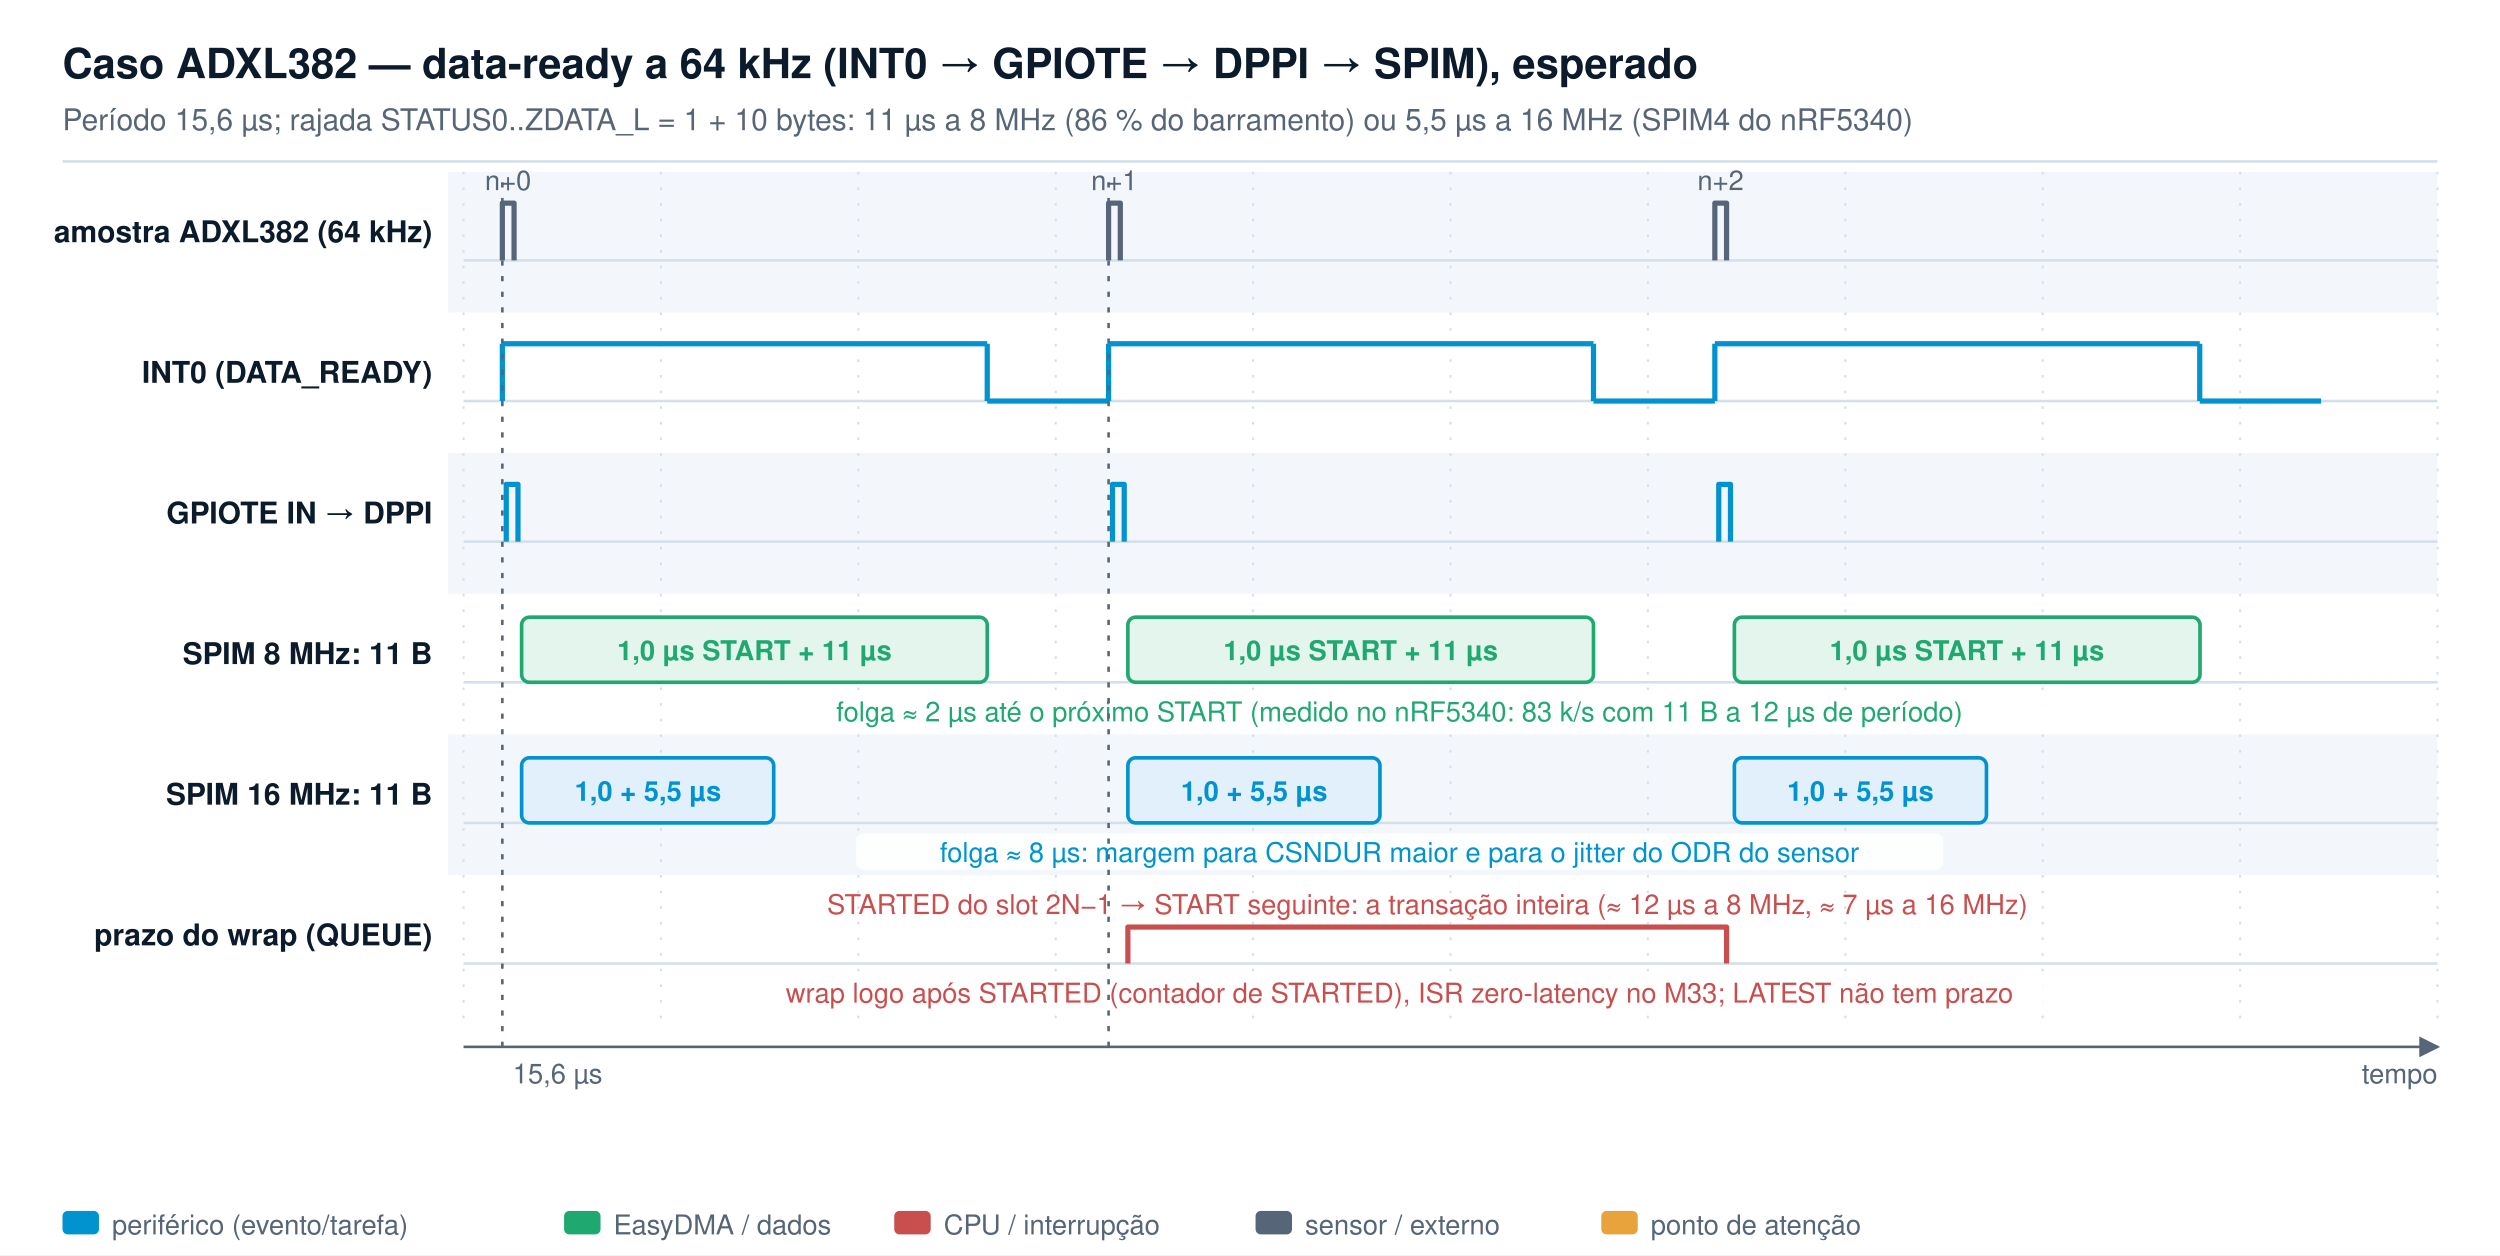
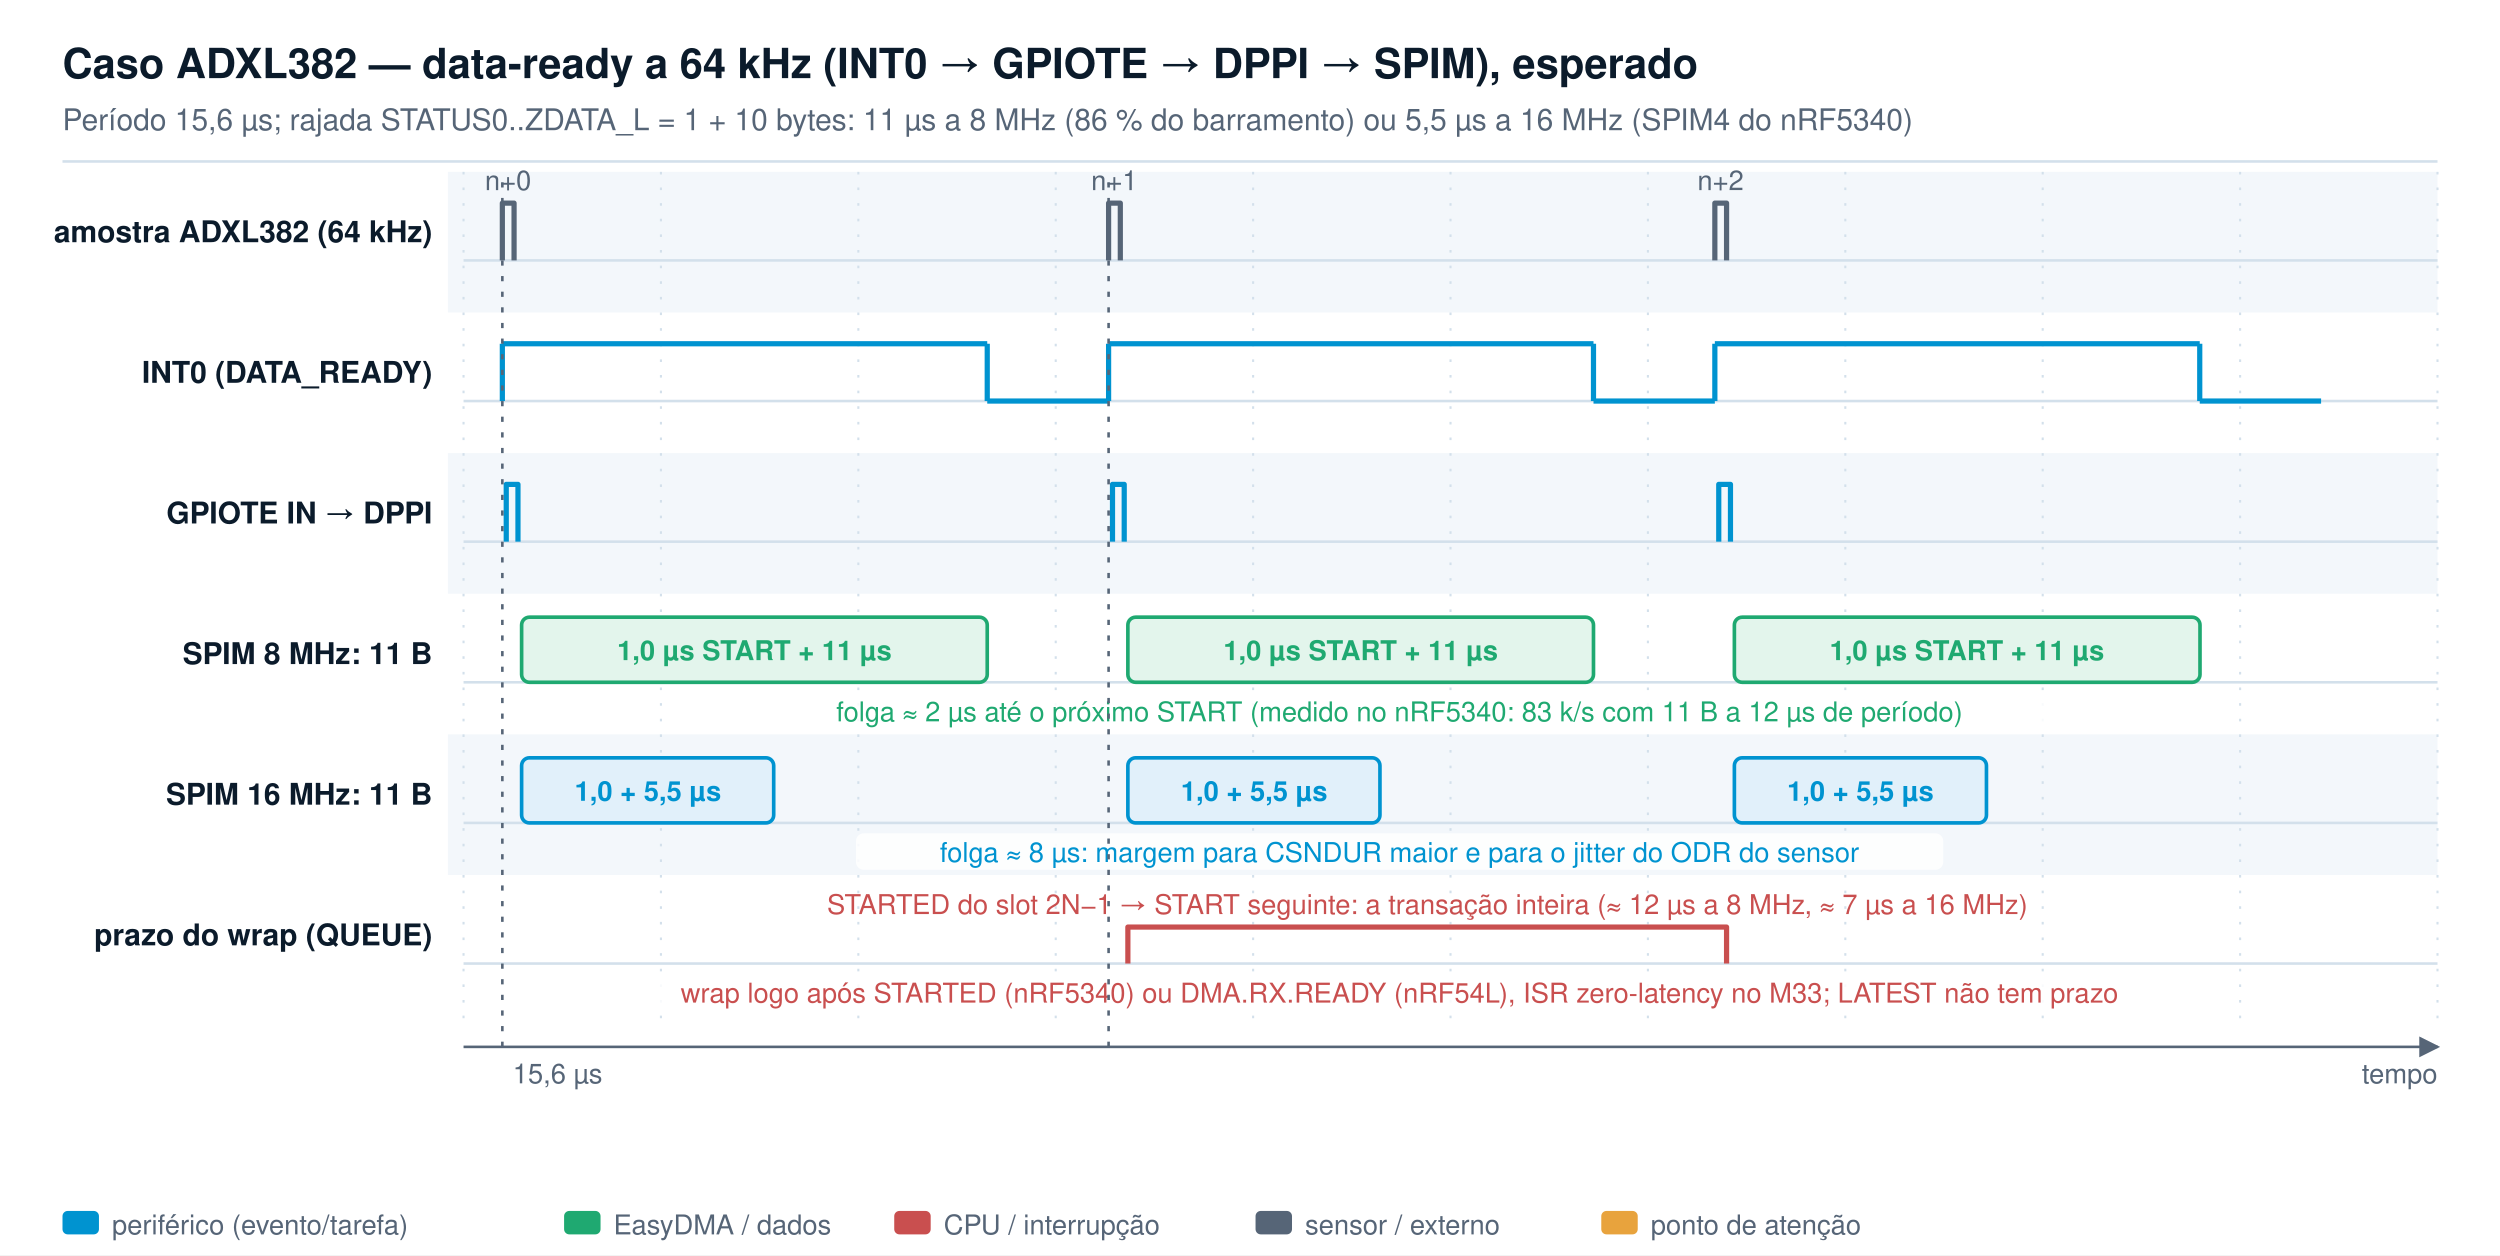
<svg xmlns="http://www.w3.org/2000/svg" width="960" height="482" viewBox="0 0 960 482">
  <defs>
    <marker id="arr" markerWidth="9" markerHeight="9" refX="7" refY="4.5" orient="auto" markerUnits="userSpaceOnUse">
      <path d="M0,0.5 L8,4.5 L0,8.5 z" fill="#566577" />
    </marker>
    <marker id="arr-blue" markerWidth="9" markerHeight="9" refX="7" refY="4.5" orient="auto" markerUnits="userSpaceOnUse">
      <path d="M0,0.5 L8,4.5 L0,8.5 z" fill="#0093D0" />
    </marker>
    <marker id="arr-green" markerWidth="9" markerHeight="9" refX="7" refY="4.5" orient="auto" markerUnits="userSpaceOnUse">
      <path d="M0,0.5 L8,4.5 L0,8.5 z" fill="#1FA971" />
    </marker>
    <marker id="arr-red" markerWidth="9" markerHeight="9" refX="7" refY="4.5" orient="auto" markerUnits="userSpaceOnUse">
      <path d="M0,0.5 L8,4.5 L0,8.5 z" fill="#C94F4F" />
    </marker>
    <filter id="shadow" x="-5%" y="-5%" width="110%" height="120%">
      <feDropShadow dx="0" dy="1.5" stdDeviation="1.5" flood-color="#00224E" flood-opacity="0.12" />
    </filter>
  </defs>
  <rect width="100%" height="100%" fill="white" />
  <text x="24" y="30" fill="#0B1B2B" font-family="Segoe UI, Helvetica Neue, Helvetica, Arial, sans-serif" font-size="16" font-weight="600">Caso ADXL382 — data-ready a 64 kHz (INT0 → GPIOTE → DPPI → SPIM), esperado</text>
  <text x="24" y="50" fill="#566577" font-family="Segoe UI, Helvetica Neue, Helvetica, Arial, sans-serif" font-size="11.5">Período 15,6 µs; rajada STATUS0..ZDATA_L = 1 + 10 bytes: 11 µs a 8 MHz (86 % do barramento) ou 5,5 µs a 16 MHz (SPIM4 do nRF5340)</text>
  <line x1="24" y1="62" x2="936" y2="62" stroke="#D3E0EB" stroke-width="1" />
  <rect x="172" y="66" width="764" height="54" fill="#F3F7FB" />
  <line x1="178" y1="100" x2="936" y2="100" stroke="#D3E0EB" stroke-width="1" />
  <text x="166" y="93" text-anchor="end" fill="#0B1B2B" font-family="Segoe UI, Helvetica Neue, Helvetica, Arial, sans-serif" font-size="11.5" font-weight="600">amostra ADXL382 (64 kHz)</text>
  <line x1="178" y1="154" x2="936" y2="154" stroke="#D3E0EB" stroke-width="1" />
  <text x="166" y="147" text-anchor="end" fill="#0B1B2B" font-family="Segoe UI, Helvetica Neue, Helvetica, Arial, sans-serif" font-size="11.5" font-weight="600">INT0 (DATA_READY)</text>
  <rect x="172" y="174" width="764" height="54" fill="#F3F7FB" />
  <line x1="178" y1="208" x2="936" y2="208" stroke="#D3E0EB" stroke-width="1" />
  <text x="166" y="201" text-anchor="end" fill="#0B1B2B" font-family="Segoe UI, Helvetica Neue, Helvetica, Arial, sans-serif" font-size="11.5" font-weight="600">GPIOTE IN → DPPI</text>
  <line x1="178" y1="262" x2="936" y2="262" stroke="#D3E0EB" stroke-width="1" />
  <text x="166" y="255" text-anchor="end" fill="#0B1B2B" font-family="Segoe UI, Helvetica Neue, Helvetica, Arial, sans-serif" font-size="11.5" font-weight="600">SPIM 8 MHz: 11 B</text>
  <rect x="172" y="282" width="764" height="54" fill="#F3F7FB" />
  <line x1="178" y1="316" x2="936" y2="316" stroke="#D3E0EB" stroke-width="1" />
  <text x="166" y="309" text-anchor="end" fill="#0B1B2B" font-family="Segoe UI, Helvetica Neue, Helvetica, Arial, sans-serif" font-size="11.5" font-weight="600">SPIM 16 MHz: 11 B</text>
  <line x1="178" y1="370" x2="936" y2="370" stroke="#D3E0EB" stroke-width="1" />
  <text x="166" y="363" text-anchor="end" fill="#0B1B2B" font-family="Segoe UI, Helvetica Neue, Helvetica, Arial, sans-serif" font-size="11.5" font-weight="600">prazo do wrap (QUEUE)</text>
  <line x1="178.0" y1="66" x2="178.0" y2="394" stroke="#D3E0EB" stroke-width="0.8" stroke-dasharray="1 5" />
  <line x1="253.8" y1="66" x2="253.8" y2="394" stroke="#D3E0EB" stroke-width="0.8" stroke-dasharray="1 5" />
  <line x1="329.6" y1="66" x2="329.6" y2="394" stroke="#D3E0EB" stroke-width="0.8" stroke-dasharray="1 5" />
  <line x1="405.4" y1="66" x2="405.4" y2="394" stroke="#D3E0EB" stroke-width="0.8" stroke-dasharray="1 5" />
  <line x1="481.2" y1="66" x2="481.2" y2="394" stroke="#D3E0EB" stroke-width="0.8" stroke-dasharray="1 5" />
  <line x1="557.0" y1="66" x2="557.0" y2="394" stroke="#D3E0EB" stroke-width="0.8" stroke-dasharray="1 5" />
  <line x1="632.8" y1="66" x2="632.8" y2="394" stroke="#D3E0EB" stroke-width="0.8" stroke-dasharray="1 5" />
  <line x1="708.6" y1="66" x2="708.6" y2="394" stroke="#D3E0EB" stroke-width="0.8" stroke-dasharray="1 5" />
  <line x1="784.4" y1="66" x2="784.4" y2="394" stroke="#D3E0EB" stroke-width="0.8" stroke-dasharray="1 5" />
  <line x1="860.2" y1="66" x2="860.2" y2="394" stroke="#D3E0EB" stroke-width="0.8" stroke-dasharray="1 5" />
  <line x1="936.0" y1="66" x2="936.0" y2="394" stroke="#D3E0EB" stroke-width="0.8" stroke-dasharray="1 5" />
  <path d="M192.9,100.0 V78.0 H197.4 V100.0" fill="none" stroke="#566577" stroke-width="2" stroke-linejoin="round" />
  <text x="195.1" y="73.0" fill="#566577" text-anchor="middle" font-family="Segoe UI, Helvetica Neue, Helvetica, Arial, sans-serif" font-size="10.5">n+0</text>
  <line x1="192.9" y1="154.0" x2="192.9" y2="132.0" stroke="#0093D0" stroke-width="2" />
  <line x1="192.9" y1="132.0" x2="379.1" y2="132.0" stroke="#0093D0" stroke-width="2" />
  <line x1="379.1" y1="154.0" x2="379.1" y2="132.0" stroke="#0093D0" stroke-width="2" />
  <line x1="379.1" y1="154.0" x2="425.7" y2="154.0" stroke="#0093D0" stroke-width="2" />
  <path d="M194.4,208.0 V186.0 H198.9 V208.0" fill="none" stroke="#0093D0" stroke-width="2" stroke-linejoin="round" />
  <rect x="200.3" y="237.0" width="178.8" height="25" rx="3" fill="#E3F5EC" stroke="#1FA971" stroke-width="1.4" />
  <text x="289.7" y="253.5" fill="#1FA971" text-anchor="middle" font-family="Segoe UI, Helvetica Neue, Helvetica, Arial, sans-serif" font-size="10.5" font-weight="600">1,0 µs START + 11 µs</text>
  <rect x="200.3" y="291.0" width="96.8" height="25" rx="3" fill="#E1F0FA" stroke="#0093D0" stroke-width="1.4" />
  <text x="248.8" y="307.5" fill="#0093D0" text-anchor="middle" font-family="Segoe UI, Helvetica Neue, Helvetica, Arial, sans-serif" font-size="10.5" font-weight="600">1,0 + 5,5 µs</text>
  <path d="M425.7,100.0 V78.0 H430.2 V100.0" fill="none" stroke="#566577" stroke-width="2" stroke-linejoin="round" />
  <text x="427.9" y="73.0" fill="#566577" text-anchor="middle" font-family="Segoe UI, Helvetica Neue, Helvetica, Arial, sans-serif" font-size="10.5">n+1</text>
  <line x1="425.7" y1="154.0" x2="425.7" y2="132.0" stroke="#0093D0" stroke-width="2" />
  <line x1="425.7" y1="132.0" x2="611.9" y2="132.0" stroke="#0093D0" stroke-width="2" />
  <line x1="611.9" y1="154.0" x2="611.9" y2="132.0" stroke="#0093D0" stroke-width="2" />
  <line x1="611.9" y1="154.0" x2="658.5" y2="154.0" stroke="#0093D0" stroke-width="2" />
  <path d="M427.2,208.0 V186.0 H431.7 V208.0" fill="none" stroke="#0093D0" stroke-width="2" stroke-linejoin="round" />
  <rect x="433.1" y="237.0" width="178.8" height="25" rx="3" fill="#E3F5EC" stroke="#1FA971" stroke-width="1.4" />
  <text x="522.5" y="253.5" fill="#1FA971" text-anchor="middle" font-family="Segoe UI, Helvetica Neue, Helvetica, Arial, sans-serif" font-size="10.5" font-weight="600">1,0 µs START + 11 µs</text>
  <rect x="433.1" y="291.0" width="96.8" height="25" rx="3" fill="#E1F0FA" stroke="#0093D0" stroke-width="1.4" />
  <text x="481.6" y="307.5" fill="#0093D0" text-anchor="middle" font-family="Segoe UI, Helvetica Neue, Helvetica, Arial, sans-serif" font-size="10.5" font-weight="600">1,0 + 5,5 µs</text>
  <path d="M658.5,100.0 V78.0 H663.0 V100.0" fill="none" stroke="#566577" stroke-width="2" stroke-linejoin="round" />
  <text x="660.7" y="73.0" fill="#566577" text-anchor="middle" font-family="Segoe UI, Helvetica Neue, Helvetica, Arial, sans-serif" font-size="10.5">n+2</text>
  <line x1="658.5" y1="154.0" x2="658.5" y2="132.0" stroke="#0093D0" stroke-width="2" />
  <line x1="658.5" y1="132.0" x2="844.7" y2="132.0" stroke="#0093D0" stroke-width="2" />
  <line x1="844.7" y1="154.0" x2="844.7" y2="132.0" stroke="#0093D0" stroke-width="2" />
  <line x1="844.7" y1="154.0" x2="891.3" y2="154.0" stroke="#0093D0" stroke-width="2" />
  <path d="M660.0,208.0 V186.0 H664.5 V208.0" fill="none" stroke="#0093D0" stroke-width="2" stroke-linejoin="round" />
  <rect x="666.0" y="237.0" width="178.8" height="25" rx="3" fill="#E3F5EC" stroke="#1FA971" stroke-width="1.4" />
  <text x="755.3" y="253.5" fill="#1FA971" text-anchor="middle" font-family="Segoe UI, Helvetica Neue, Helvetica, Arial, sans-serif" font-size="10.5" font-weight="600">1,0 µs START + 11 µs</text>
  <rect x="666.0" y="291.0" width="96.8" height="25" rx="3" fill="#E1F0FA" stroke="#0093D0" stroke-width="1.4" />
  <text x="714.4" y="307.5" fill="#0093D0" text-anchor="middle" font-family="Segoe UI, Helvetica Neue, Helvetica, Arial, sans-serif" font-size="10.5" font-weight="600">1,0 + 5,5 µs</text>
  <rect x="279.4" y="266" width="516.0" height="14" rx="3" fill="white" opacity="0.85" />
  <text x="537.4" y="277.0" fill="#1FA971" text-anchor="middle" font-family="Segoe UI, Helvetica Neue, Helvetica, Arial, sans-serif" font-size="10.5">folga ≈ 2 µs até o próximo START (medido no nRF5340: 83 k/s com 11 B a 12 µs de período)</text>
  <rect x="328.7" y="320" width="417.5" height="14" rx="3" fill="white" opacity="0.85" />
  <text x="537.4" y="331.0" fill="#0093D0" text-anchor="middle" font-family="Segoe UI, Helvetica Neue, Helvetica, Arial, sans-serif" font-size="10.5">folga ≈ 8 µs: margem para CSNDUR maior e para o jitter do ODR do sensor</text>
  <path d="M433.1,370.0 V356.0 H663.0 V370.0" fill="none" stroke="#C94F4F" stroke-width="2" stroke-linejoin="round" />
  <text x="548.1" y="351.0" fill="#C94F4F" text-anchor="middle" font-family="Segoe UI, Helvetica Neue, Helvetica, Arial, sans-serif" font-size="10.5">STARTED do slot 2N−1 → START seguinte: a transação inteira (≈ 12 µs a 8 MHz, ≈ 7 µs a 16 MHz)</text>
-   <rect x="270.7" y="374" width="533.4" height="14" rx="3" fill="white" opacity="0.85" />
-   <text x="537.4" y="385.0" fill="#C94F4F" text-anchor="middle" font-family="Segoe UI, Helvetica Neue, Helvetica, Arial, sans-serif" font-size="10.5">wrap logo após STARTED (contador de STARTED), ISR zero-latency no M33; LATEST não tem prazo</text>
+   <rect x="233.1" y="374" width="608.8" height="14" rx="3" fill="white" opacity="0.85" />
+   <text x="537.4" y="385.0" fill="#C94F4F" text-anchor="middle" font-family="Segoe UI, Helvetica Neue, Helvetica, Arial, sans-serif" font-size="10.5">wrap logo após STARTED (nRF5340) ou DMA.RX.READY (nRF54L), ISR zero-latency no M33; LATEST não tem prazo</text>
  <line x1="192.9" y1="70" x2="192.9" y2="402" stroke="#566577" stroke-width="1" stroke-dasharray="2 4" />
  <text x="196.9" y="416.0" fill="#566577" text-anchor="start" font-family="Segoe UI, Helvetica Neue, Helvetica, Arial, sans-serif" font-size="10.5">15,6 µs</text>
  <line x1="425.7" y1="70" x2="425.7" y2="402" stroke="#566577" stroke-width="1" stroke-dasharray="2 4" />
  <line x1="178" y1="402" x2="936" y2="402" stroke="#566577" stroke-width="1" marker-end="url(#arr)" />
  <text x="936" y="416" text-anchor="end" fill="#566577" font-family="Segoe UI, Helvetica Neue, Helvetica, Arial, sans-serif" font-size="10.5">tempo</text>
  <rect x="24" y="465" width="14" height="9" rx="2" fill="#0093D0" />
  <text x="43" y="474" fill="#566577" font-family="Segoe UI, Helvetica Neue, Helvetica, Arial, sans-serif" font-size="10.5">periférico (evento/tarefa)</text>
  <rect x="216.61" y="465" width="14" height="9" rx="2" fill="#1FA971" />
  <text x="235.61" y="474" fill="#566577" font-family="Segoe UI, Helvetica Neue, Helvetica, Arial, sans-serif" font-size="10.5">EasyDMA / dados</text>
  <rect x="343.385" y="465" width="14" height="9" rx="2" fill="#C94F4F" />
  <text x="362.385" y="474" fill="#566577" font-family="Segoe UI, Helvetica Neue, Helvetica, Arial, sans-serif" font-size="10.5">CPU / interrupção</text>
  <rect x="482.13" y="465" width="14" height="9" rx="2" fill="#566577" />
  <text x="501.13" y="474" fill="#566577" font-family="Segoe UI, Helvetica Neue, Helvetica, Arial, sans-serif" font-size="10.5">sensor / externo</text>
  <rect x="614.89" y="465" width="14" height="9" rx="2" fill="#E8A33D" />
  <text x="633.89" y="474" fill="#566577" font-family="Segoe UI, Helvetica Neue, Helvetica, Arial, sans-serif" font-size="10.5">ponto de atenção</text>
</svg>
